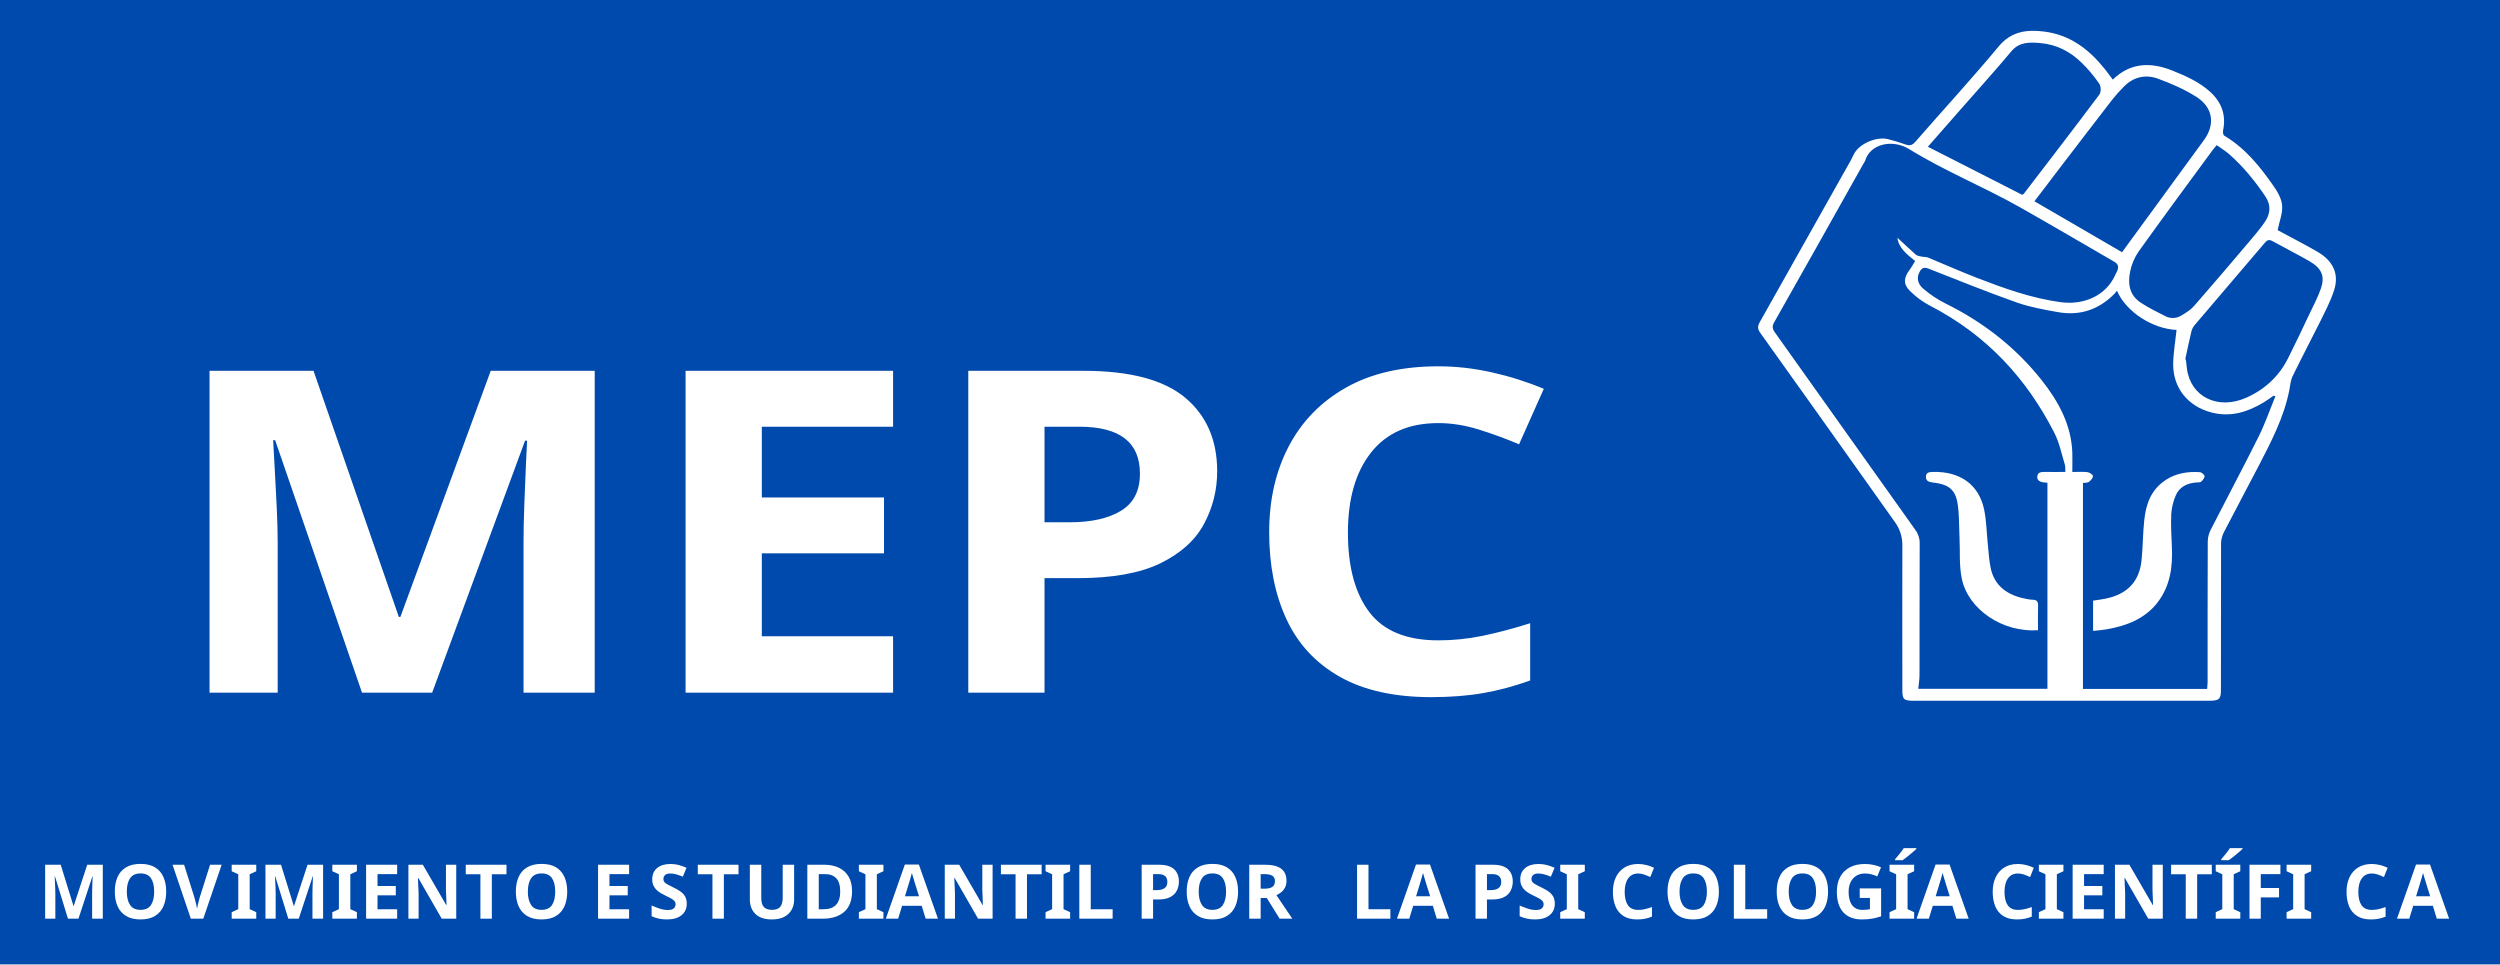
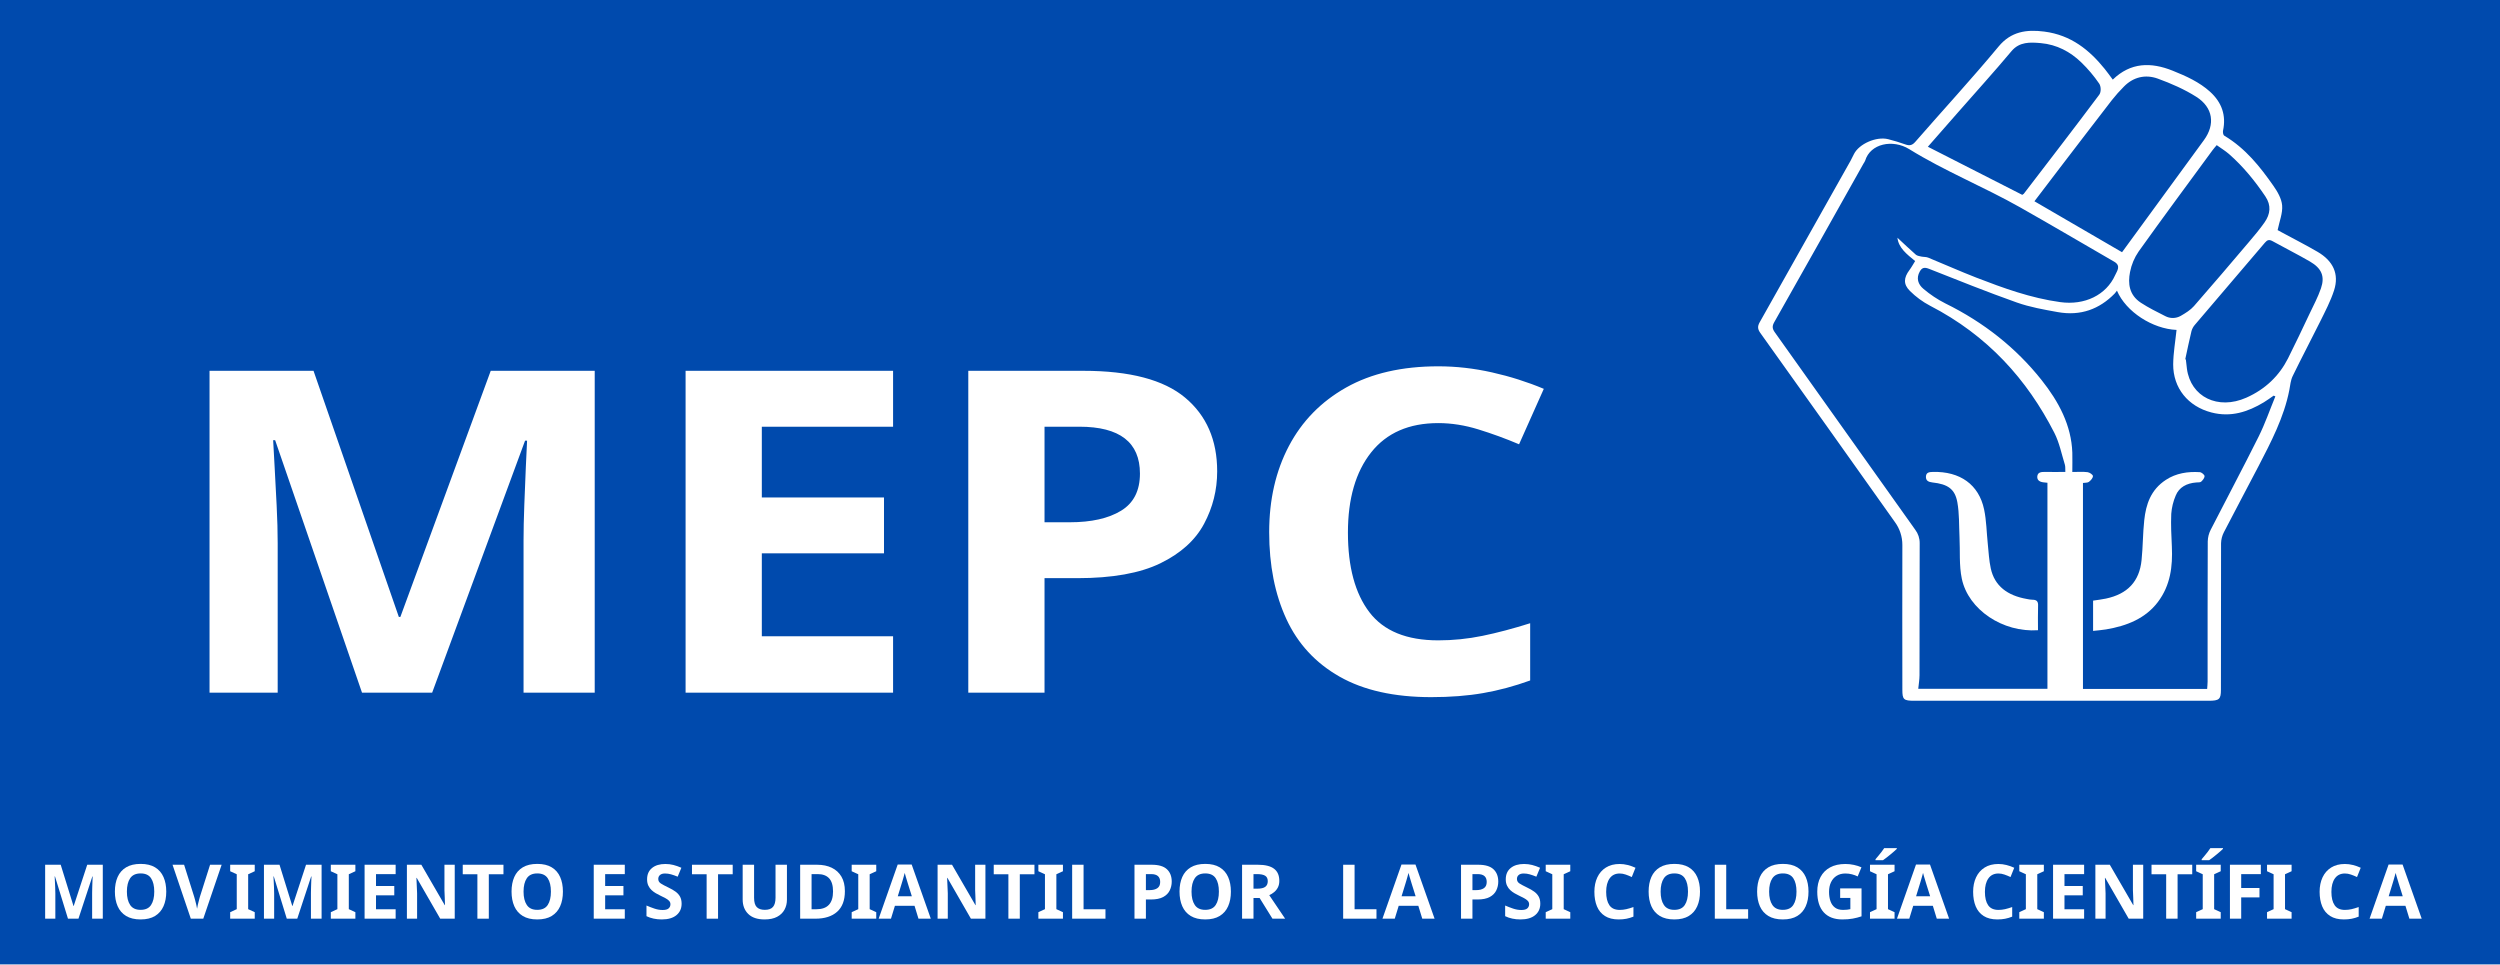
<svg xmlns="http://www.w3.org/2000/svg" id="Portada" viewBox="0 0 2316.86 893.71">
  <rect id="Fondo" width="2316.86" height="893.71" style="fill:#004aad" />
-   <text id="Movimiento" transform="translate(35.54 851.38)" style="font-size:70.02px;fill:#fff;font-family:Montserrat-ExtraBold, Montserrat;font-weight:800">M<tspan x="66.8" y="0" style="letter-spacing:-0.024em">O</tspan>
-     <tspan x="124.36" y="0" style="letter-spacing:-0.015em">V</tspan>
-     <tspan x="176.94" y="0">IMIEN</tspan>
-     <tspan x="394.7" y="0" style="letter-spacing:-0.01em">T</tspan>
-     <tspan x="438.46" y="0">O E</tspan>
-     <tspan x="565.13" y="0" style="letter-spacing:-0.01em">S</tspan>
-     <tspan x="609.73" y="0" style="letter-spacing:-0.011em">T</tspan>
-     <tspan x="653.42" y="0">UDIANTIL POR </tspan>
-     <tspan x="1215.82" y="0" style="letter-spacing:0.008em">L</tspan>
-     <tspan x="1259.09" y="0">A PSI</tspan>
-     <tspan x="1455.14" y="0" style="letter-spacing:-0.015em">C</tspan>
-     <tspan x="1505.77" y="0">O</tspan>
-     <tspan x="1565" y="0" style="letter-spacing:-0.011em">L</tspan>
-     <tspan x="1606.94" y="0">OGÍA CIENTÍFI</tspan>
-     <tspan x="2135.03" y="0" style="letter-spacing:-0.012em">C</tspan>
-     <tspan x="2185.86" y="0">A</tspan>
+   <text id="Movimiento" transform="translate(35.54 851.38)" style="font-size:70.02px;fill:#fff;font-family:Montserrat-Bold, Montserrat;font-weight:700">M<tspan x="66.87" y="0" style="letter-spacing:-0.023em">O</tspan>
+     <tspan x="124.35" y="0" style="letter-spacing:-0.015em">V</tspan>
+     <tspan x="175.54" y="0">IMIEN</tspan>
+     <tspan x="391.9" y="0" style="letter-spacing:-0.01em">T</tspan>
+     <tspan x="434.47" y="0">O E</tspan>
+     <tspan x="560.36" y="0" style="letter-spacing:-0.01em">S</tspan>
+     <tspan x="604.34" y="0" style="letter-spacing:-0.012em">T</tspan>
+     <tspan x="646.77" y="0">UDIANTIL POR </tspan>
+     <tspan x="1202.93" y="0" style="letter-spacing:0.006em">L</tspan>
+     <tspan x="1245.64" y="0">A PSI</tspan>
+     <tspan x="1437.98" y="0" style="letter-spacing:-0.015em">C</tspan>
+     <tspan x="1488.25" y="0">O</tspan>
+     <tspan x="1547.35" y="0" style="letter-spacing:-0.012em">L</tspan>
+     <tspan x="1588.8" y="0">OGÍA CIENTÍFI</tspan>
+     <tspan x="2110.09" y="0" style="letter-spacing:-0.014em">C</tspan>
+     <tspan x="2160.44" y="0">A</tspan>
  </text>
  <g id="Puño">
    <path d="M2147.73,233.34c-10.81-6.31-22.05-12-33.11-18l-3.85-2.09c1.69-8.27,4.79-15.68,4.19-22.85-.52-6.29-4.3-12.81-8.2-18.36-12.31-17.53-25.6-34.44-45.39-46.29-1.12-.67-1.49-3.25-1.17-4.77,2.94-13.88-.95-25.91-12.08-36-9.81-8.87-22-14.42-34.58-19.45-20.18-8.1-39-7.8-55.54,8.26-2.76-3.68-5-6.88-7.48-9.93-14.07-17.38-31-31.36-56-34.59-16.57-2.15-30.85,0-42.27,13.76-24.92,30-51.53,58.9-77.24,88.39-2.76,3.16-5.13,3.88-9.15,2.45-5.25-1.86-10.61-3.55-16.05-4.89-11-2.72-26.94,4.34-31.68,13.82-1,2-2,4.11-3.09,6.1q-42.09,74.93-84.28,149.79c-2.08,3.68-1.92,6.33.57,9.82Q1693.84,396,1756,483.7a35.65,35.65,0,0,1,7,21.39c-.12,44.73-.06,89.46,0,134.19,0,9.07,1.18,10.15,11.2,10.15h272.66c9.81,0,11.37-1.4,11.37-10.18,0-45.25,0-90.49.12-135.74a23.48,23.48,0,0,1,2.66-10.32c10.45-20.3,21.29-40.44,31.82-60.71,11.9-22.92,23.9-45.82,28.79-71,.85-4.38,1.18-9,3.13-13,8.18-16.85,17-33.45,25.34-50.26,4.72-9.57,9.77-19.14,13-29.14C2167.93,254,2162.34,241.85,2147.73,233.34Zm-93.41-98.83c4.06,2.91,8,5.29,11.4,8.24,13.27,11.65,24.07,25,33.65,39.2,5.69,8.46,4.67,16.47-.77,24.24-4.48,6.4-9.61,12.45-14.73,18.47-16.76,19.73-33.51,39.48-50.62,59-3.21,3.65-7.81,6.52-12.26,9.07a14.88,14.88,0,0,1-14.37.22c-7.69-3.92-15.53-7.74-22.63-12.42-10.82-7.13-12.08-17.77-10-28.42a50.31,50.31,0,0,1,8-19.06c22.46-31.45,45.53-62.56,68.41-93.77C2051.42,137.86,2052.62,136.56,2054.32,134.51Zm-97.1-41.79a142.29,142.29,0,0,1,11.13-12.5c8.56-8.73,19.73-11.59,31.43-7.34,12.39,4.51,24.71,9.93,35.58,16.81,15.67,9.92,17.74,25.59,7.16,40.11-25.11,34.44-50.29,68.84-75.93,103.94l-81.19-47.21c8-10.45,15.69-20.65,23.47-30.81C1925,134.7,1941,113.66,1957.22,92.72Zm-142.9,11.71c16.64-19,33.65-37.72,49.8-57,7.4-8.84,17.28-8.34,27.1-7.48,15,1.32,27.47,8.09,37.54,17.82a127.9,127.9,0,0,1,16.66,19.72c1.77,2.6,1.89,7.89,0,10.35-23,30.75-46.5,61.21-69.88,91.74a9,9,0,0,1-1.42,1L1786.64,136C1796.08,125.24,1805.19,114.83,1814.32,104.43Zm80.93,332.92c-3.6-.07-6.89.3-7.21,4.19s2.76,5.28,6.65,5.57c.76.06,1.53.16,2.76.29V638.34H1777.73c.42-4.3,1.16-8.47,1.17-12.65.09-40.76,0-81.53.16-122.29a20.34,20.34,0,0,0-4.15-12.5q-65.12-91.47-130.16-183c-2.39-3.34-2.47-5.79-.51-9.26q41.51-73.42,82.73-147a14.94,14.94,0,0,0,1.56-2.76c4.76-15.82,25.54-20.13,40.87-10.64,32.71,20.26,69,34.87,102.51,53.8,29.35,16.59,58.34,33.68,87.5,50.54,6.45,3.73,2.48,8.66.86,12.28-8.35,18.68-28.39,28.22-50.87,25.14-27.38-3.76-52.74-13-77.88-22.72-15-5.82-29.69-12.42-44.59-18.52-1.9-.78-4.3-.54-6.41-1-1.73-.38-3.81-.7-5-1.72-5.81-5.1-11.37-10.42-17.1-15.73,1.06,9.49,8.75,15.31,16.43,21.62-1.76,2.8-3.32,5.71-5.3,8.36-5.26,7.05-5.87,13.06.45,19.33a77.37,77.37,0,0,0,18.58,13.66c53.5,27.64,90,68.39,115.23,117.76,4.72,9.26,6.72,19.63,9.78,29.53.59,1.92.3,4,.45,6.79C1907.18,437.39,1901.21,437.47,1895.25,437.35Zm197.88-32.65c-14.39,28.88-29.64,57.41-44.33,86.17a24.69,24.69,0,0,0-2.78,10.81c-.19,43.33-.12,86.67-.14,130,0,2.19-.26,4.38-.41,6.77h-115.1V447.58c1.9-.3,4.26-.07,5.49-1,1.79-1.35,3.75-3.55,3.75-5.39,0-1.26-3.06-3.39-5-3.62-4.51-.54-9.16-.17-14.1-.17,0-6.34.17-12.13,0-17.92-.89-25.36-12.54-47.24-28.62-67.44q-35.37-44.44-89.11-70.88a104,104,0,0,1-20.26-13.48c-5-4.17-6.83-9.88-3.41-16,2-3.58,4.2-4.3,8.68-2.52,27,10.66,53.87,21.47,81.26,31.18,12.07,4.28,25.12,6.59,37.93,8.89,21.27,3.83,38.69-2.78,52.72-17.12.63-.64,1.1-1.39,2.17-2.76,8.38,19.7,33.05,35.44,55.22,36.4-1.09,10.62-3,21.25-3.1,31.88-.1,22,13.77,39,35.43,44.62,18.08,4.71,33.82-.53,48.59-9.43,3.14-1.89,6.06-4.1,9.08-6.16l1.59.68C2103.54,379.78,2099.18,392.57,2093.13,404.7Zm57.81-137.49c-2.79,8.16-7,16-10.72,23.85-6.53,13.75-13,27.55-19.86,41.16-8.11,16-20.89,28.47-38.63,36.34-26.31,11.67-51.47-.72-55-26.74-.39-2.9-.7-5.8-1-8.7l-.56-.16c1.9-8.74,3.68-17.5,5.79-26.2a15.2,15.2,0,0,1,3.28-5.91c21.56-25.35,43.26-50.61,64.8-76,2.2-2.59,3.95-3.06,7.09-1.32,11.47,6.35,23.26,12.25,34.57,18.81C2151.55,248.65,2154.75,256.07,2150.94,267.21Z" style="fill:#fff" />
    <path d="M1883.4,555.79a28.25,28.25,0,0,1-5.14-.71c-17.83-3.13-29.77-12-33.31-28.25-1.65-7.54-2-15.31-2.8-23-1.12-10.59-1.2-21.34-3.4-31.74-4.87-23.06-22.32-35.36-47.47-34.74-3.39.09-6.22.43-6.43,4.25s2.27,5.1,6,5.51c14.16,1.53,20.9,6,23.12,18.43,1.89,10.6,1.48,21.52,2,32.3.64,12.83-.49,25.94,2.12,38.43,6,28.77,38,50.05,70.61,47.78,0-7.76-.18-15.3.08-22.82C1888.91,557.6,1887.72,555.75,1883.4,555.79Z" style="fill:#fff" />
    <path d="M2038.64,437.57c-11.24-.71-22,1-31.31,7.07-14.19,9.22-18.57,22.85-20.15,37.35-1.34,12.29-1.23,24.71-2.48,37-2,19.9-13,31.47-33,35.74-3.87.83-7.85,1.26-11.94,1.9V584.7c4.43-.51,8.25-.77,12-1.4,19.43-3.26,36.5-10.17,48-25.32,11.8-15.59,13.81-33.17,13-51.35-.47-10.13-1-20.3-.56-30.41a52.58,52.58,0,0,1,4.15-17c3.12-7.65,10.07-11.42,19.15-12.11,1.52-.11,3.58.07,4.42-.72,1.53-1.42,3.21-3.49,3.13-5.23C2042.89,439.88,2040.26,437.67,2038.64,437.57Z" style="fill:#fff" />
  </g>
  <text transform="translate(152.08 641.9) scale(1.12 1)" style="font-size:417.722px;fill:#fff;font-family:Montserrat-Black, Montserrat;font-weight:800">MEPC</text>
</svg>
